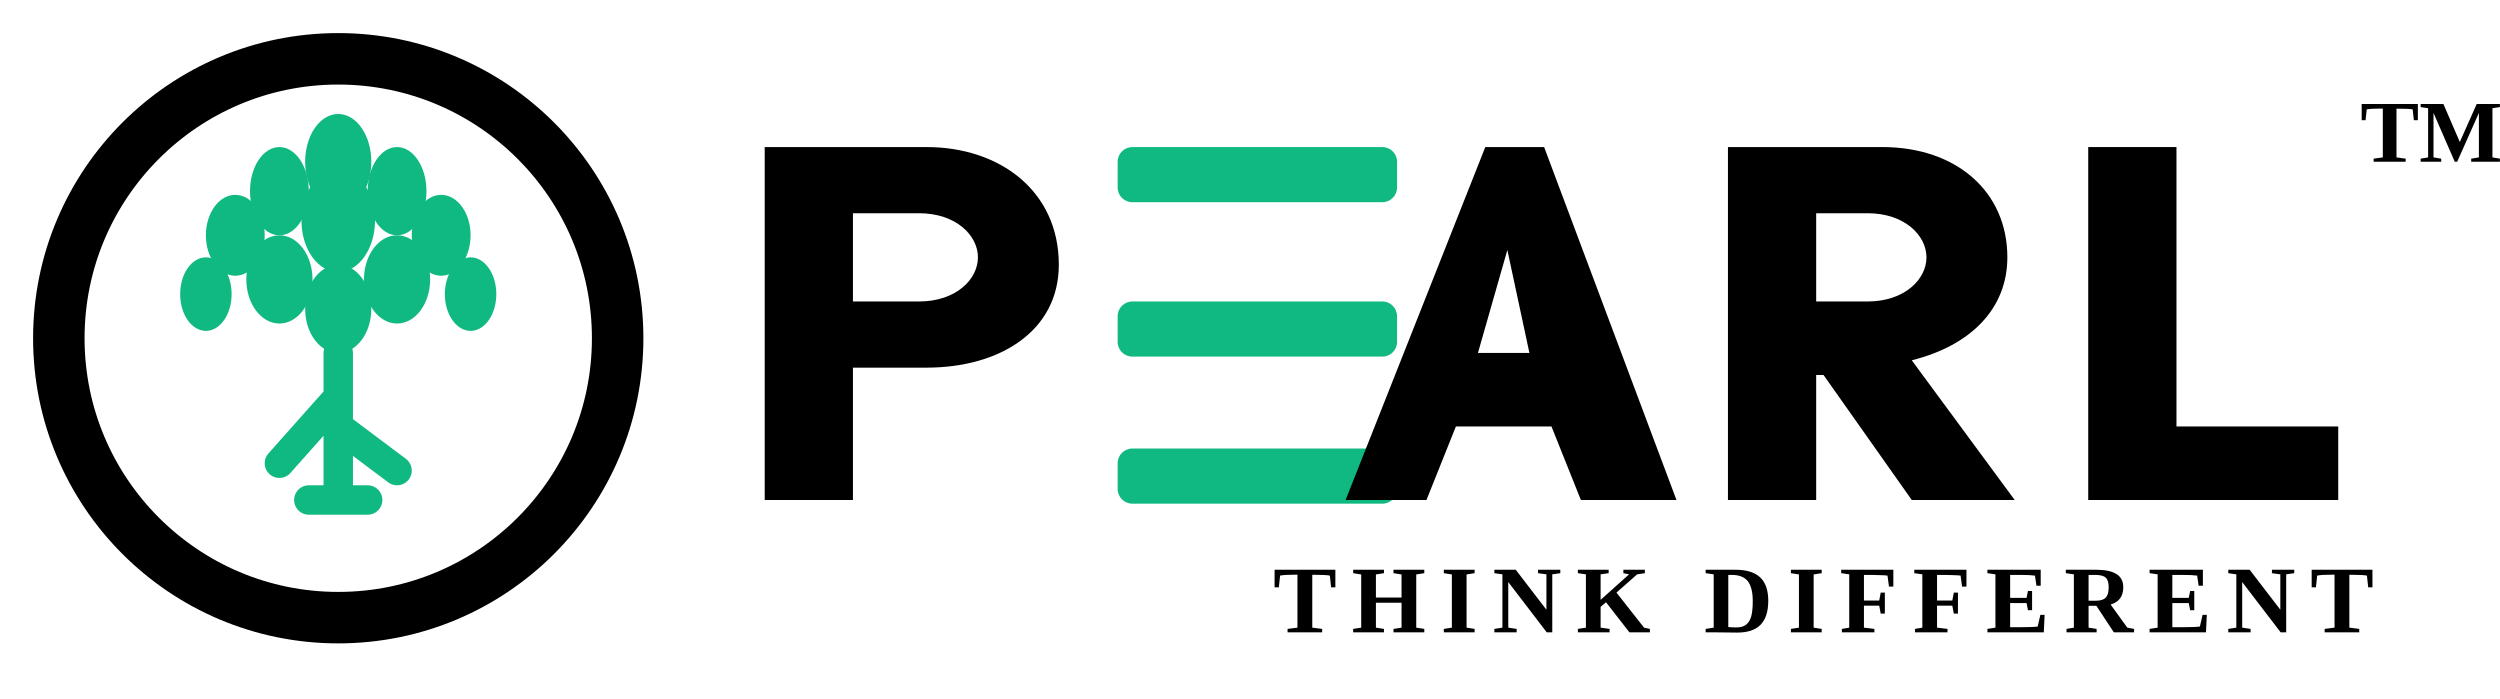
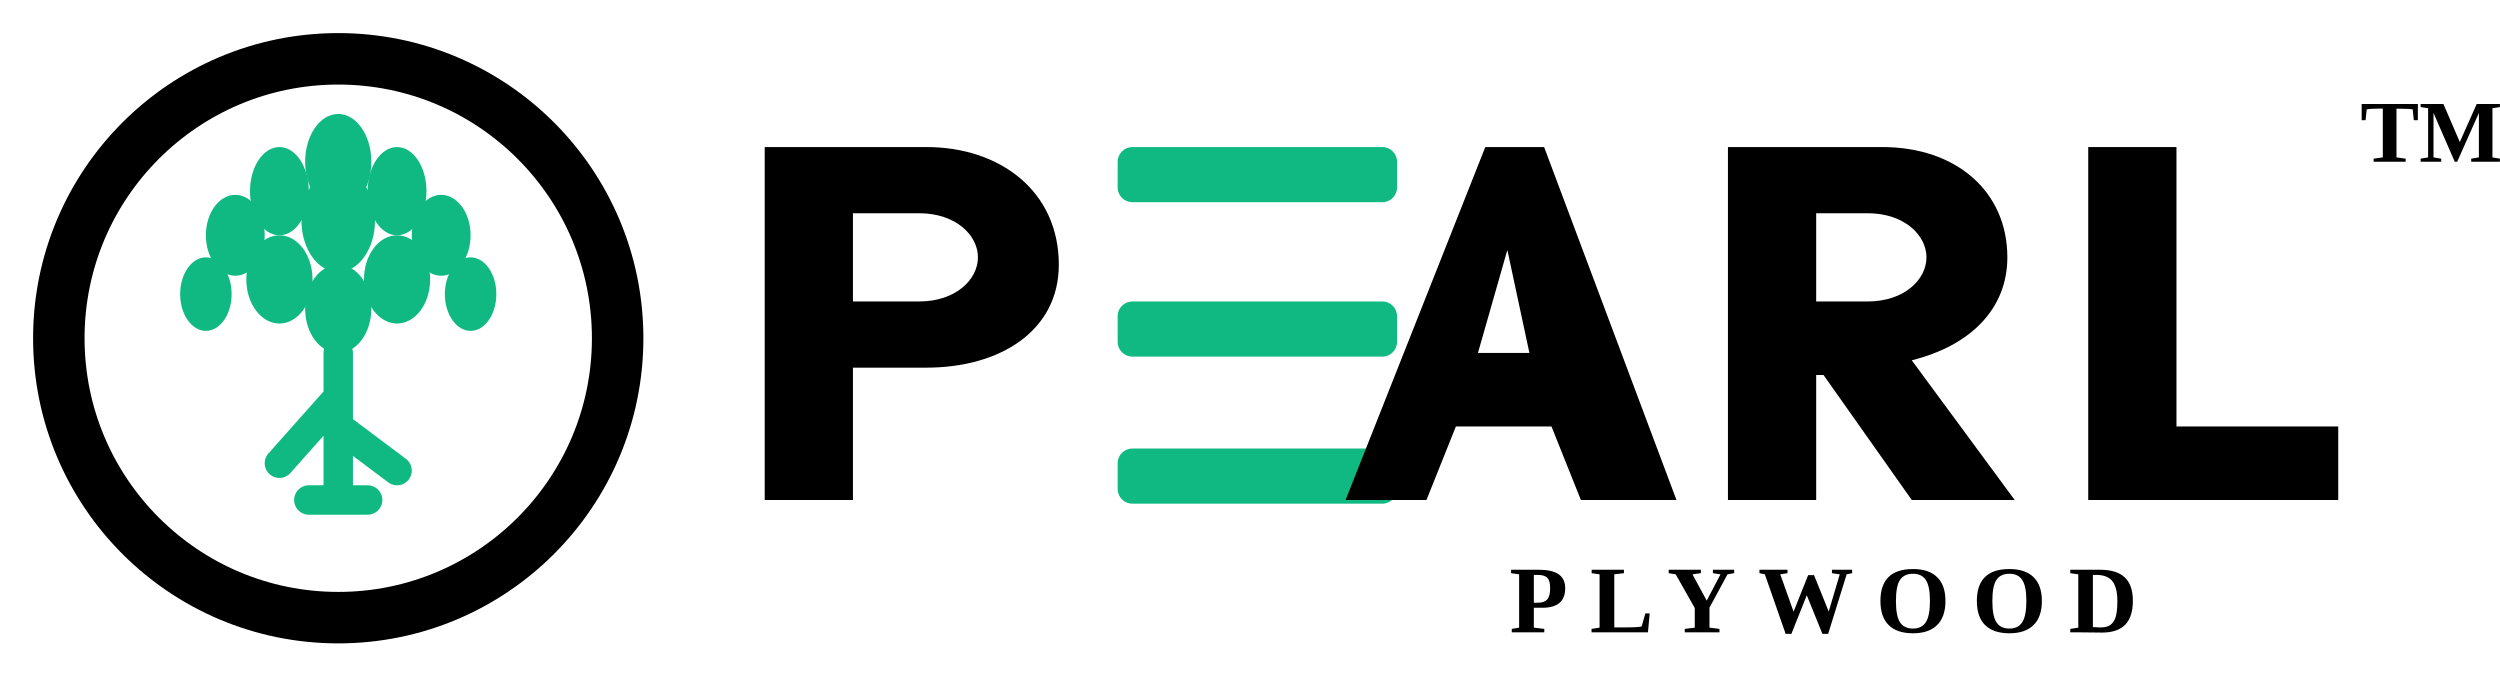
<svg xmlns="http://www.w3.org/2000/svg" width="340" height="95" viewBox="0 0 340 95" fill="none" class="pearl-official-logo">
  <g class="logo-circle-emblem">
    <circle cx="46" cy="46" r="38" fill="none" stroke="currentColor" stroke-width="7" />
    <path d="M46 48 L46 68 M46 54 L38 63 M46 58 L54 64 M42 68 L46 68 L50 68" stroke="#10B981" stroke-width="4" stroke-linecap="round" stroke-linejoin="round" />
    <ellipse cx="46" cy="22" rx="4.5" ry="6.5" fill="#10B981" />
    <ellipse cx="38" cy="26" rx="4" ry="6" fill="#10B981" />
    <ellipse cx="54" cy="26" rx="4" ry="6" fill="#10B981" />
    <ellipse cx="32" cy="32" rx="4" ry="5.5" fill="#10B981" />
    <ellipse cx="60" cy="32" rx="4" ry="5.5" fill="#10B981" />
    <ellipse cx="46" cy="30" rx="5" ry="7" fill="#10B981" />
    <ellipse cx="38" cy="38" rx="4.5" ry="6" fill="#10B981" />
    <ellipse cx="54" cy="38" rx="4.5" ry="6" fill="#10B981" />
    <ellipse cx="28" cy="40" rx="3.5" ry="5" fill="#10B981" />
    <ellipse cx="64" cy="40" rx="3.5" ry="5" fill="#10B981" />
    <ellipse cx="46" cy="42" rx="4.5" ry="6" fill="#10B981" />
  </g>
  <g class="logo-wordmark">
    <path d="M104 20 H126 C136 20 144 26 144 36 C144 45 136 50 126 50 H116 V68 H104 V20 Z M116 29 V41 H125 C130 41 133 38 133 35 C133 32 130 29 125 29 H116 Z" fill="currentColor" />
    <rect x="152" y="20" width="38" height="7.5" rx="2" fill="#10B981" />
    <rect x="152" y="41" width="38" height="7.5" rx="2" fill="#10B981" />
    <rect x="152" y="61" width="38" height="7.5" rx="2" fill="#10B981" />
    <path d="M210 20 L228 68 H215 L211 58 H198 L194 68 H183 L202 20 H210 Z M205 34 L201 48 H208 L205 34 Z" fill="currentColor" />
    <path d="M235 20 H256 C266 20 273 26 273 35 C273 42 268 47 260 49 L274 68 H260 L248 51 H247 V68 H235 V20 Z M247 29 V41 H254 C259 41 262 38 262 35 C262 32 259 29 254 29 H247 Z" fill="currentColor" />
    <path d="M284 20 H296 V58 H318 V68 H284 V20 Z" fill="currentColor" />
    <text x="321" y="22" font-family="Georgia, 'Times New Roman', serif" font-size="12" font-weight="bold" fill="currentColor">TM</text>
  </g>
-   <text x="248" y="86" font-family="Georgia, 'Times New Roman', serif" font-size="13" font-weight="bold" letter-spacing="2" fill="currentColor" text-anchor="middle">THINK DIFFERENT</text>
+   <text x="248" y="86" font-family="Georgia, 'Times New Roman', serif" font-size="13" font-weight="bold" letter-spacing="3" fill="currentColor" text-anchor="middle">PLYWOOD</text>
</svg>
